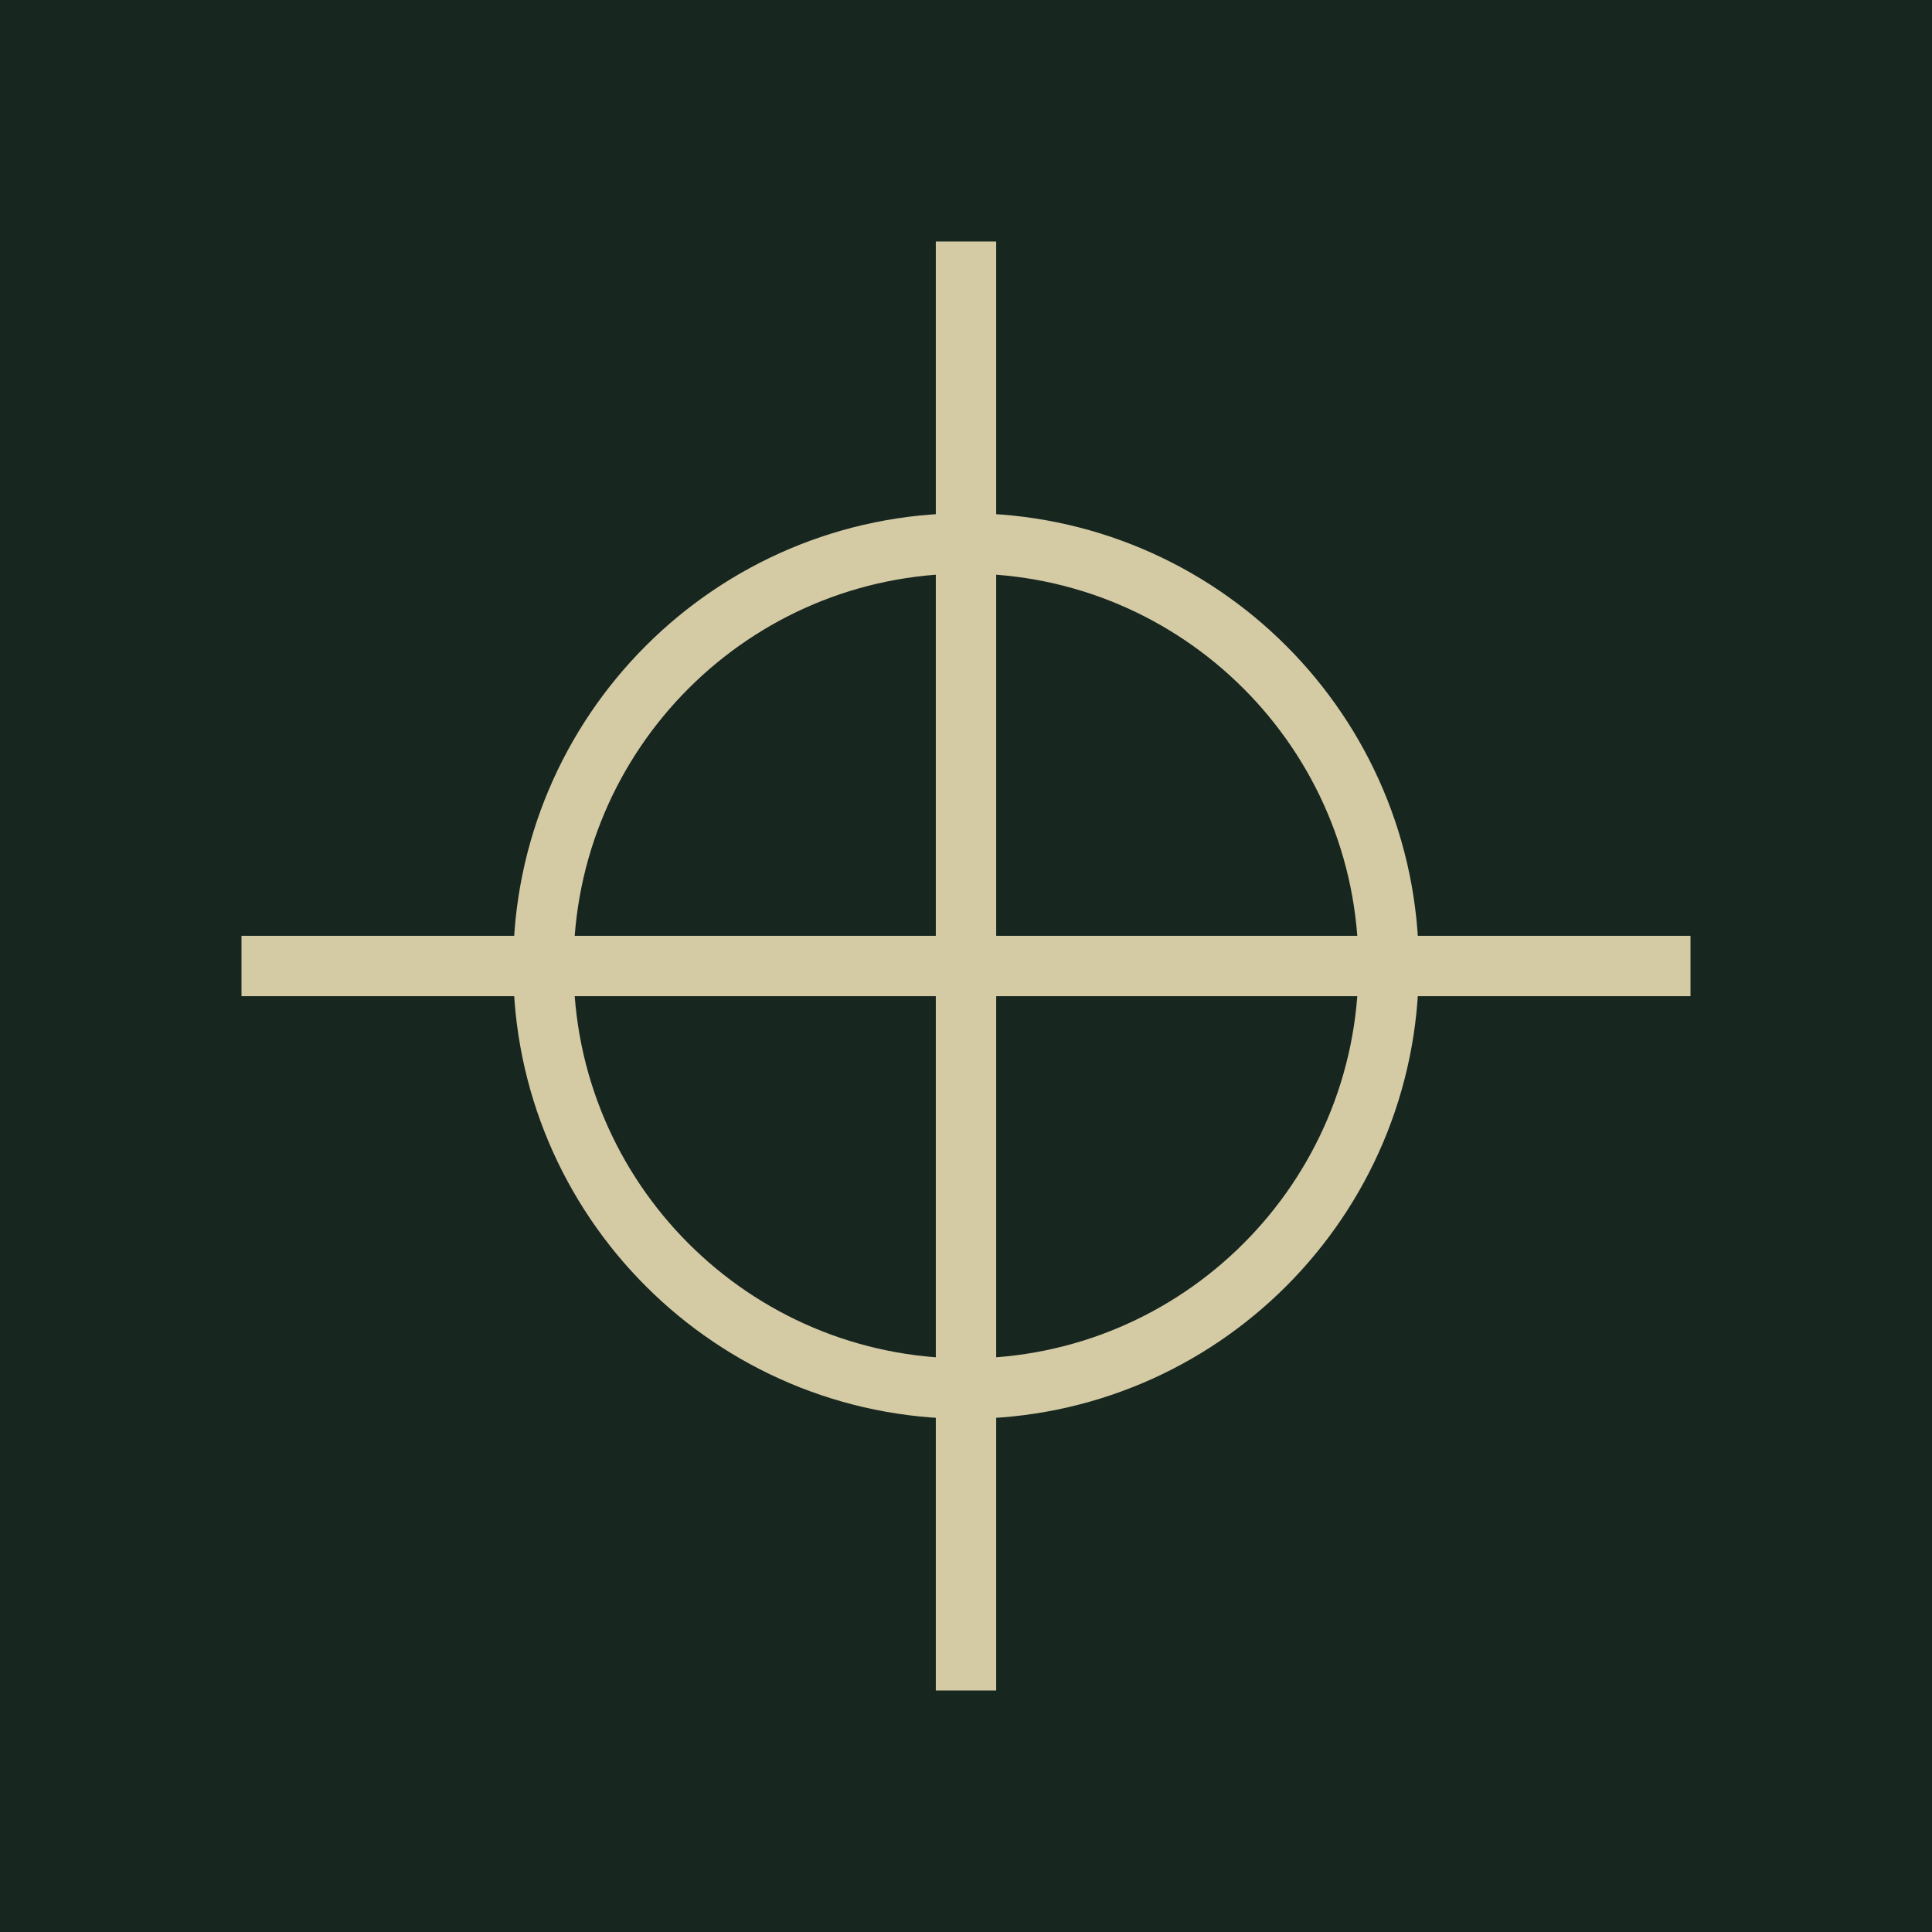
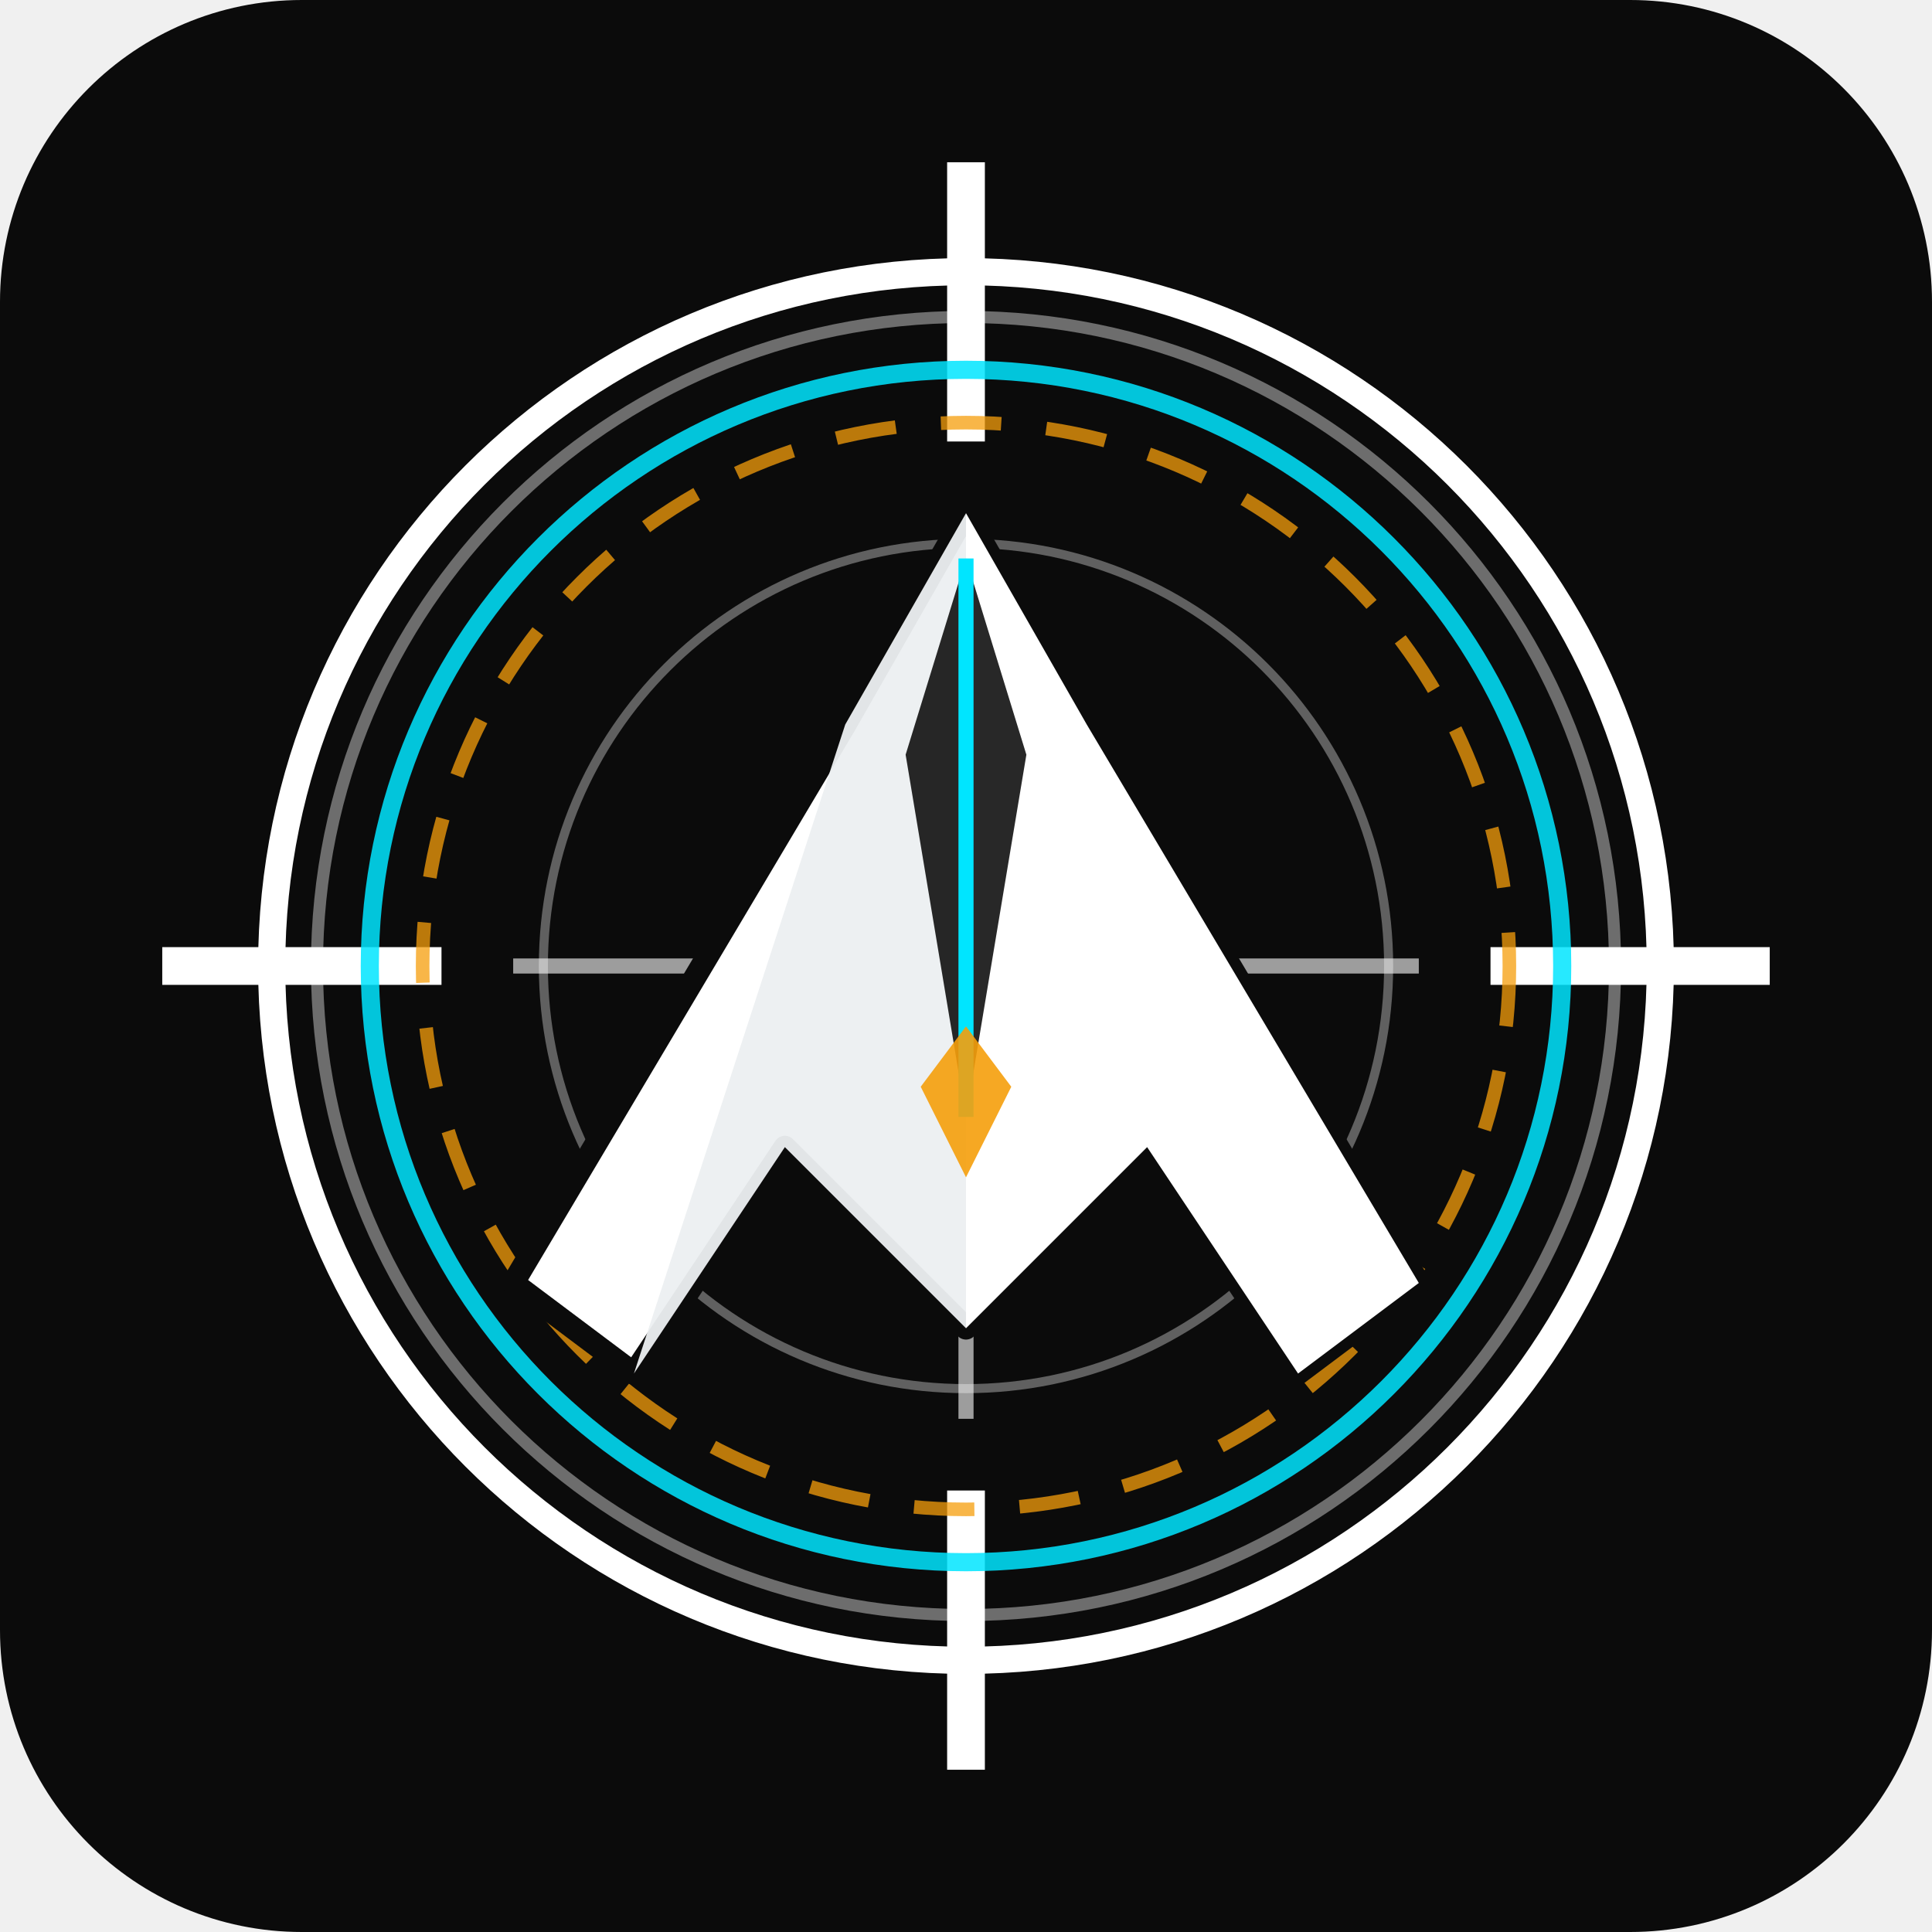
- <svg xmlns="http://www.w3.org/2000/svg" viewBox="0 0 32 32">
-   <rect width="32" height="32" fill="#182620" />
-   <circle cx="16" cy="16" r="7" fill="none" stroke="#d4cba5" />
-   <path d="M16 4v24M4 16h24" stroke="#d4cba5" />
+ <svg xmlns="http://www.w3.org/2000/svg" viewBox="0 0 128 128" fill="none">
+   <rect width="128" height="128" rx="20" fill="#0B0B0B" />
+   <line x1="64" y1="12" x2="64" y2="28" stroke="#FFFFFF" stroke-width="2.5" stroke-linecap="square" />
+   <line x1="64" y1="100" x2="64" y2="116" stroke="#FFFFFF" stroke-width="2.5" stroke-linecap="square" />
+   <line x1="12" y1="64" x2="28" y2="64" stroke="#FFFFFF" stroke-width="2.5" stroke-linecap="square" />
+   <line x1="100" y1="64" x2="116" y2="64" stroke="#FFFFFF" stroke-width="2.5" stroke-linecap="square" />
+   <circle cx="64" cy="64" r="46" stroke="#FFFFFF" stroke-width="1.8" />
+   <circle cx="64" cy="64" r="43" stroke="#FFFFFF" stroke-width="0.8" stroke-opacity="0.4" />
+   <circle cx="64" cy="64" r="39.5" stroke="#00E5FF" stroke-width="1.2" stroke-opacity="0.85" />
+   <circle cx="64" cy="64" r="36" stroke="#F59E0B" stroke-width="0.9" stroke-dasharray="4 3" stroke-opacity="0.75" />
+   <circle cx="64" cy="64" r="28" stroke="#FFFFFF" stroke-width="0.6" stroke-opacity="0.35" />
+   <line x1="64" y1="34" x2="64" y2="94" stroke="#FFFFFF" stroke-width="1" stroke-opacity="0.6" />
+   <line x1="34" y1="64" x2="94" y2="64" stroke="#FFFFFF" stroke-width="1" stroke-opacity="0.6" />
+   <circle cx="64" cy="64" r="4.5" stroke="#F59E0B" stroke-width="1.5" fill="#0B0B0B" />
+   <circle cx="64" cy="64" r="1.5" fill="#00E5FF" />
+   <g id="uav-airframe">
+     <path d="M 64 34              L 72 48              L 94 85              L 86 91              L 76 76              L 64 88              L 52 76              L 42 91              L 34 85              L 56 48              Z" fill="#FFFFFF" stroke="#0B0B0B" stroke-width="1.5" stroke-linejoin="round" />
+     <path d="M 64 34              L 56 48              L 42 91              L 52 76              L 64 88              Z" fill="#ECEFF1" opacity="0.95" />
+     <path d="M 64 34              L 72 48              L 94 85              L 86 91              L 76 76              L 64 88              Z" fill="#FFFFFF" />
+     <path d="M 64 37              L 68 50              L 64 74              L 60 50              Z" fill="#0B0B0B" opacity="0.88" />
+     <line x1="64" y1="37" x2="64" y2="74" stroke="#00E5FF" stroke-width="1" />
+     <polygon points="61,72 64,68 67,72 64,78" fill="#F59E0B" opacity="0.9" />
+   </g>
</svg>
